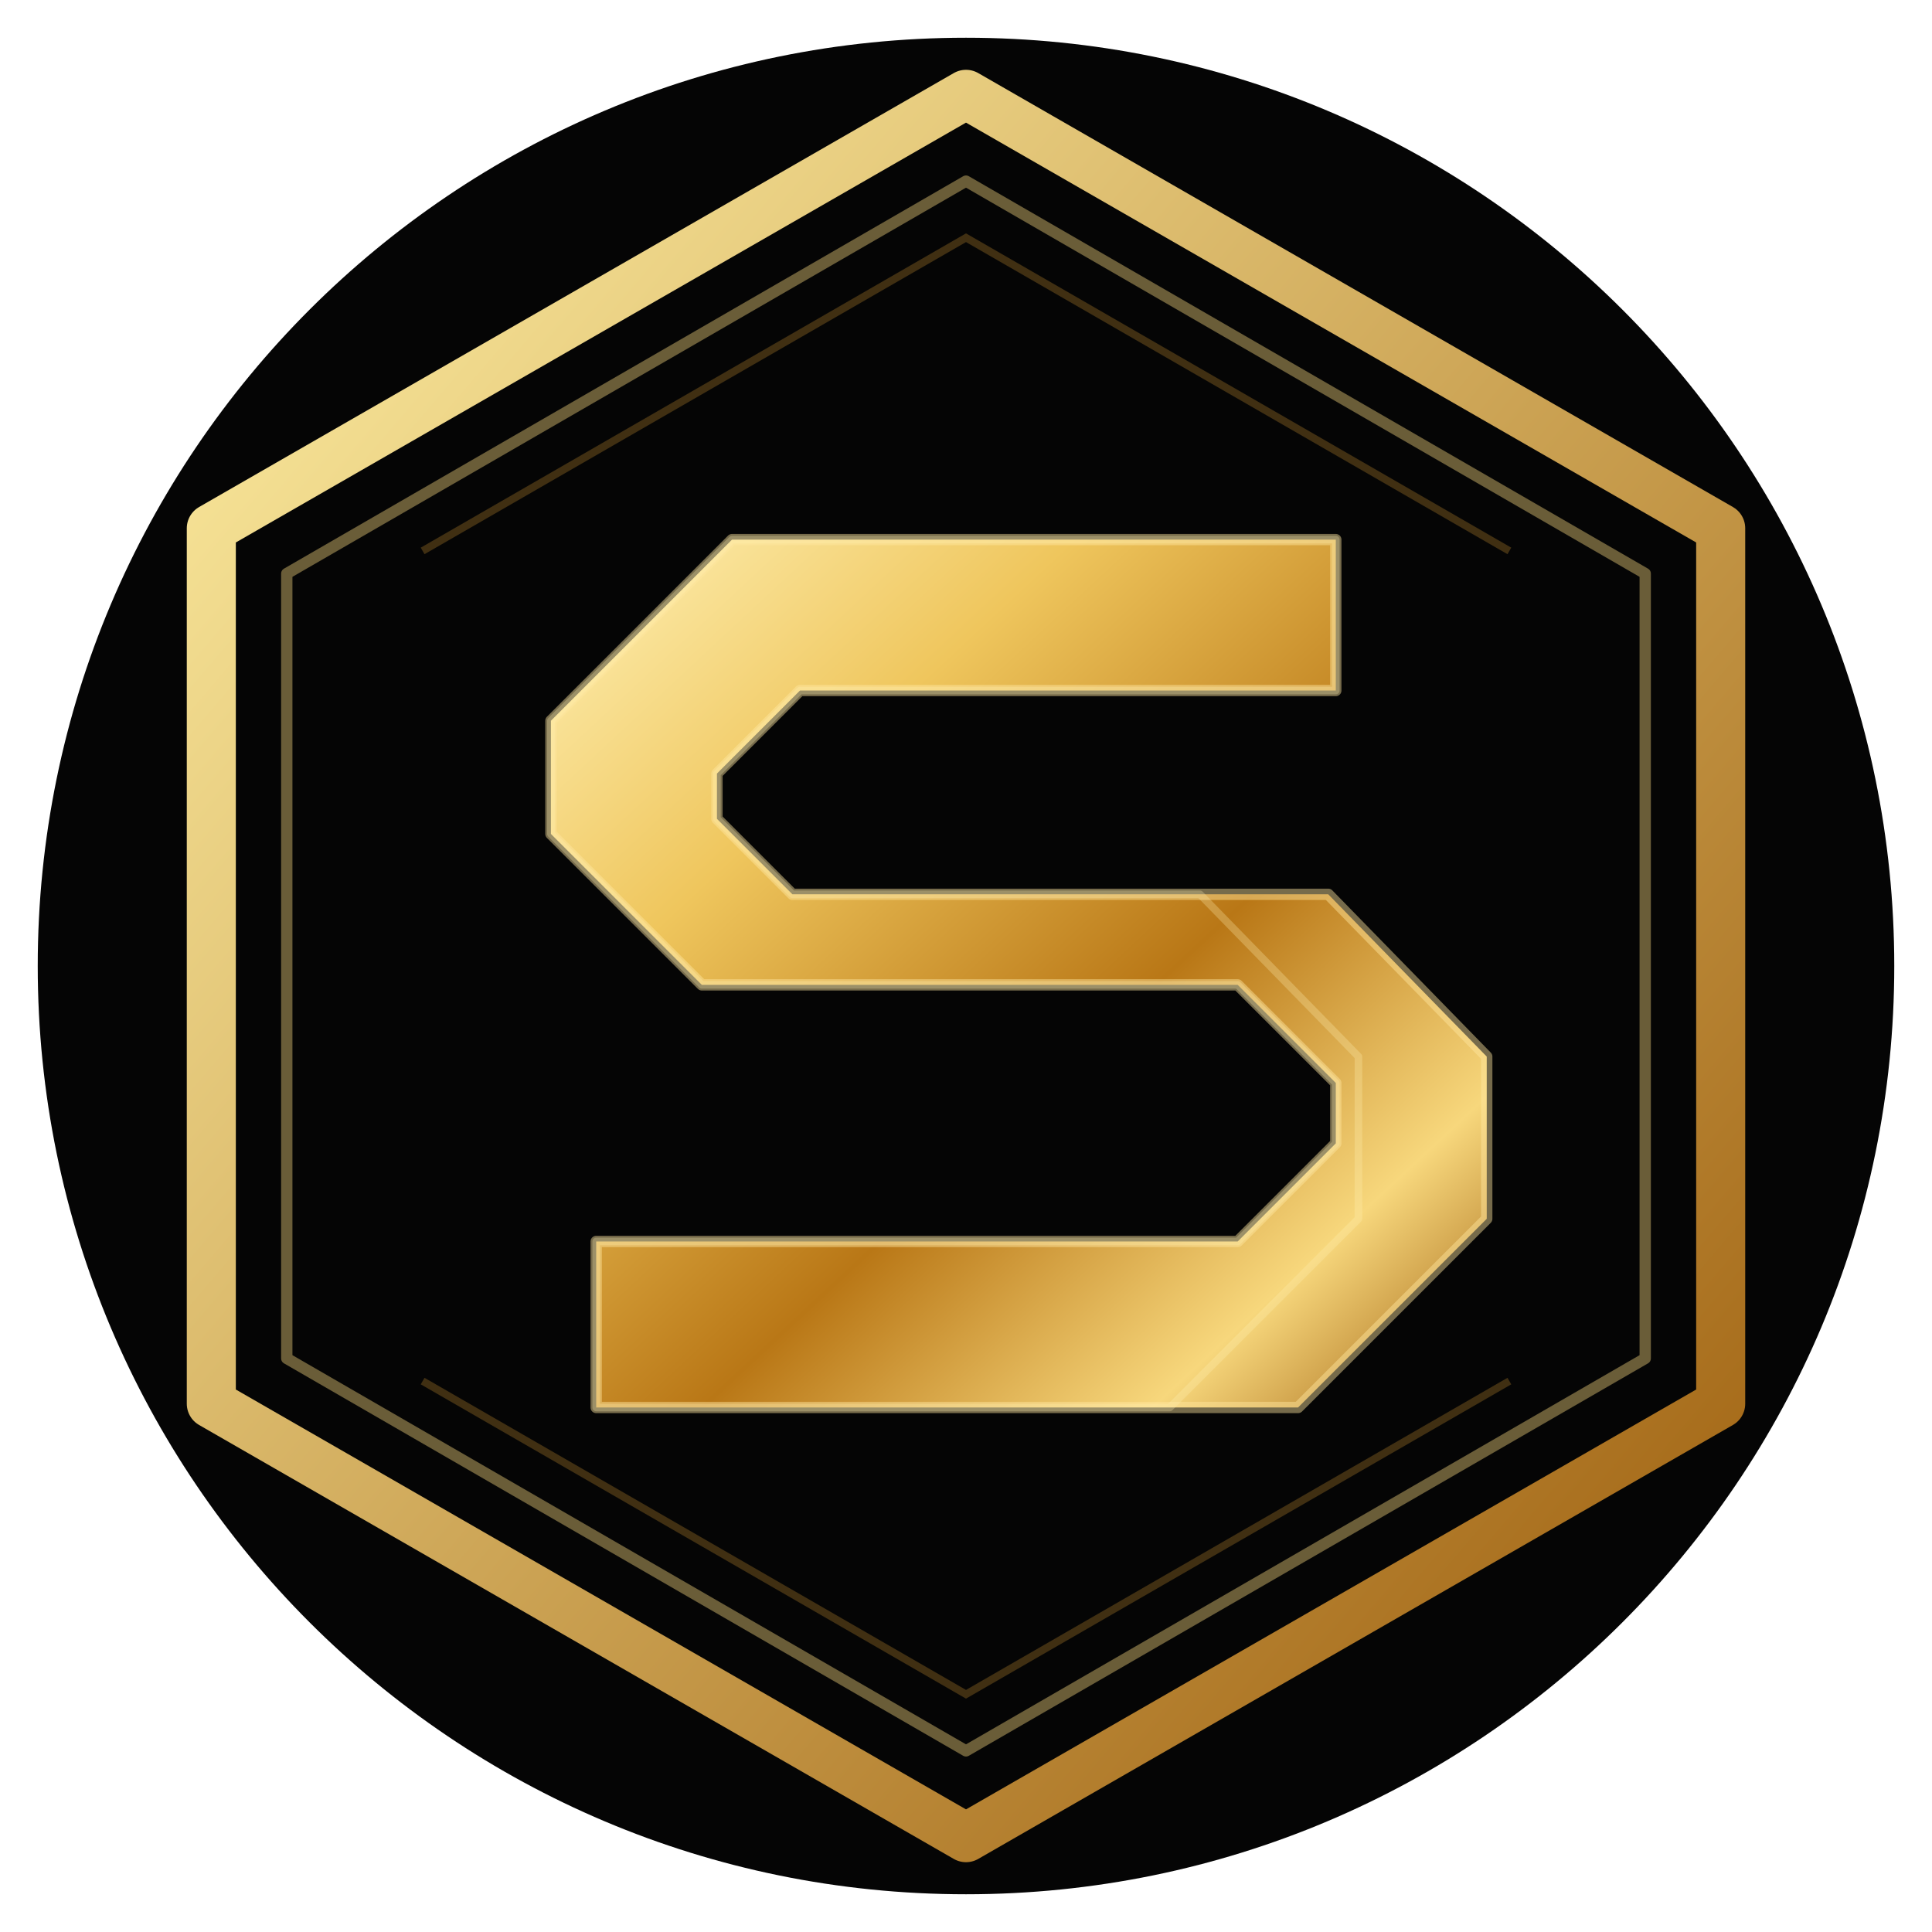
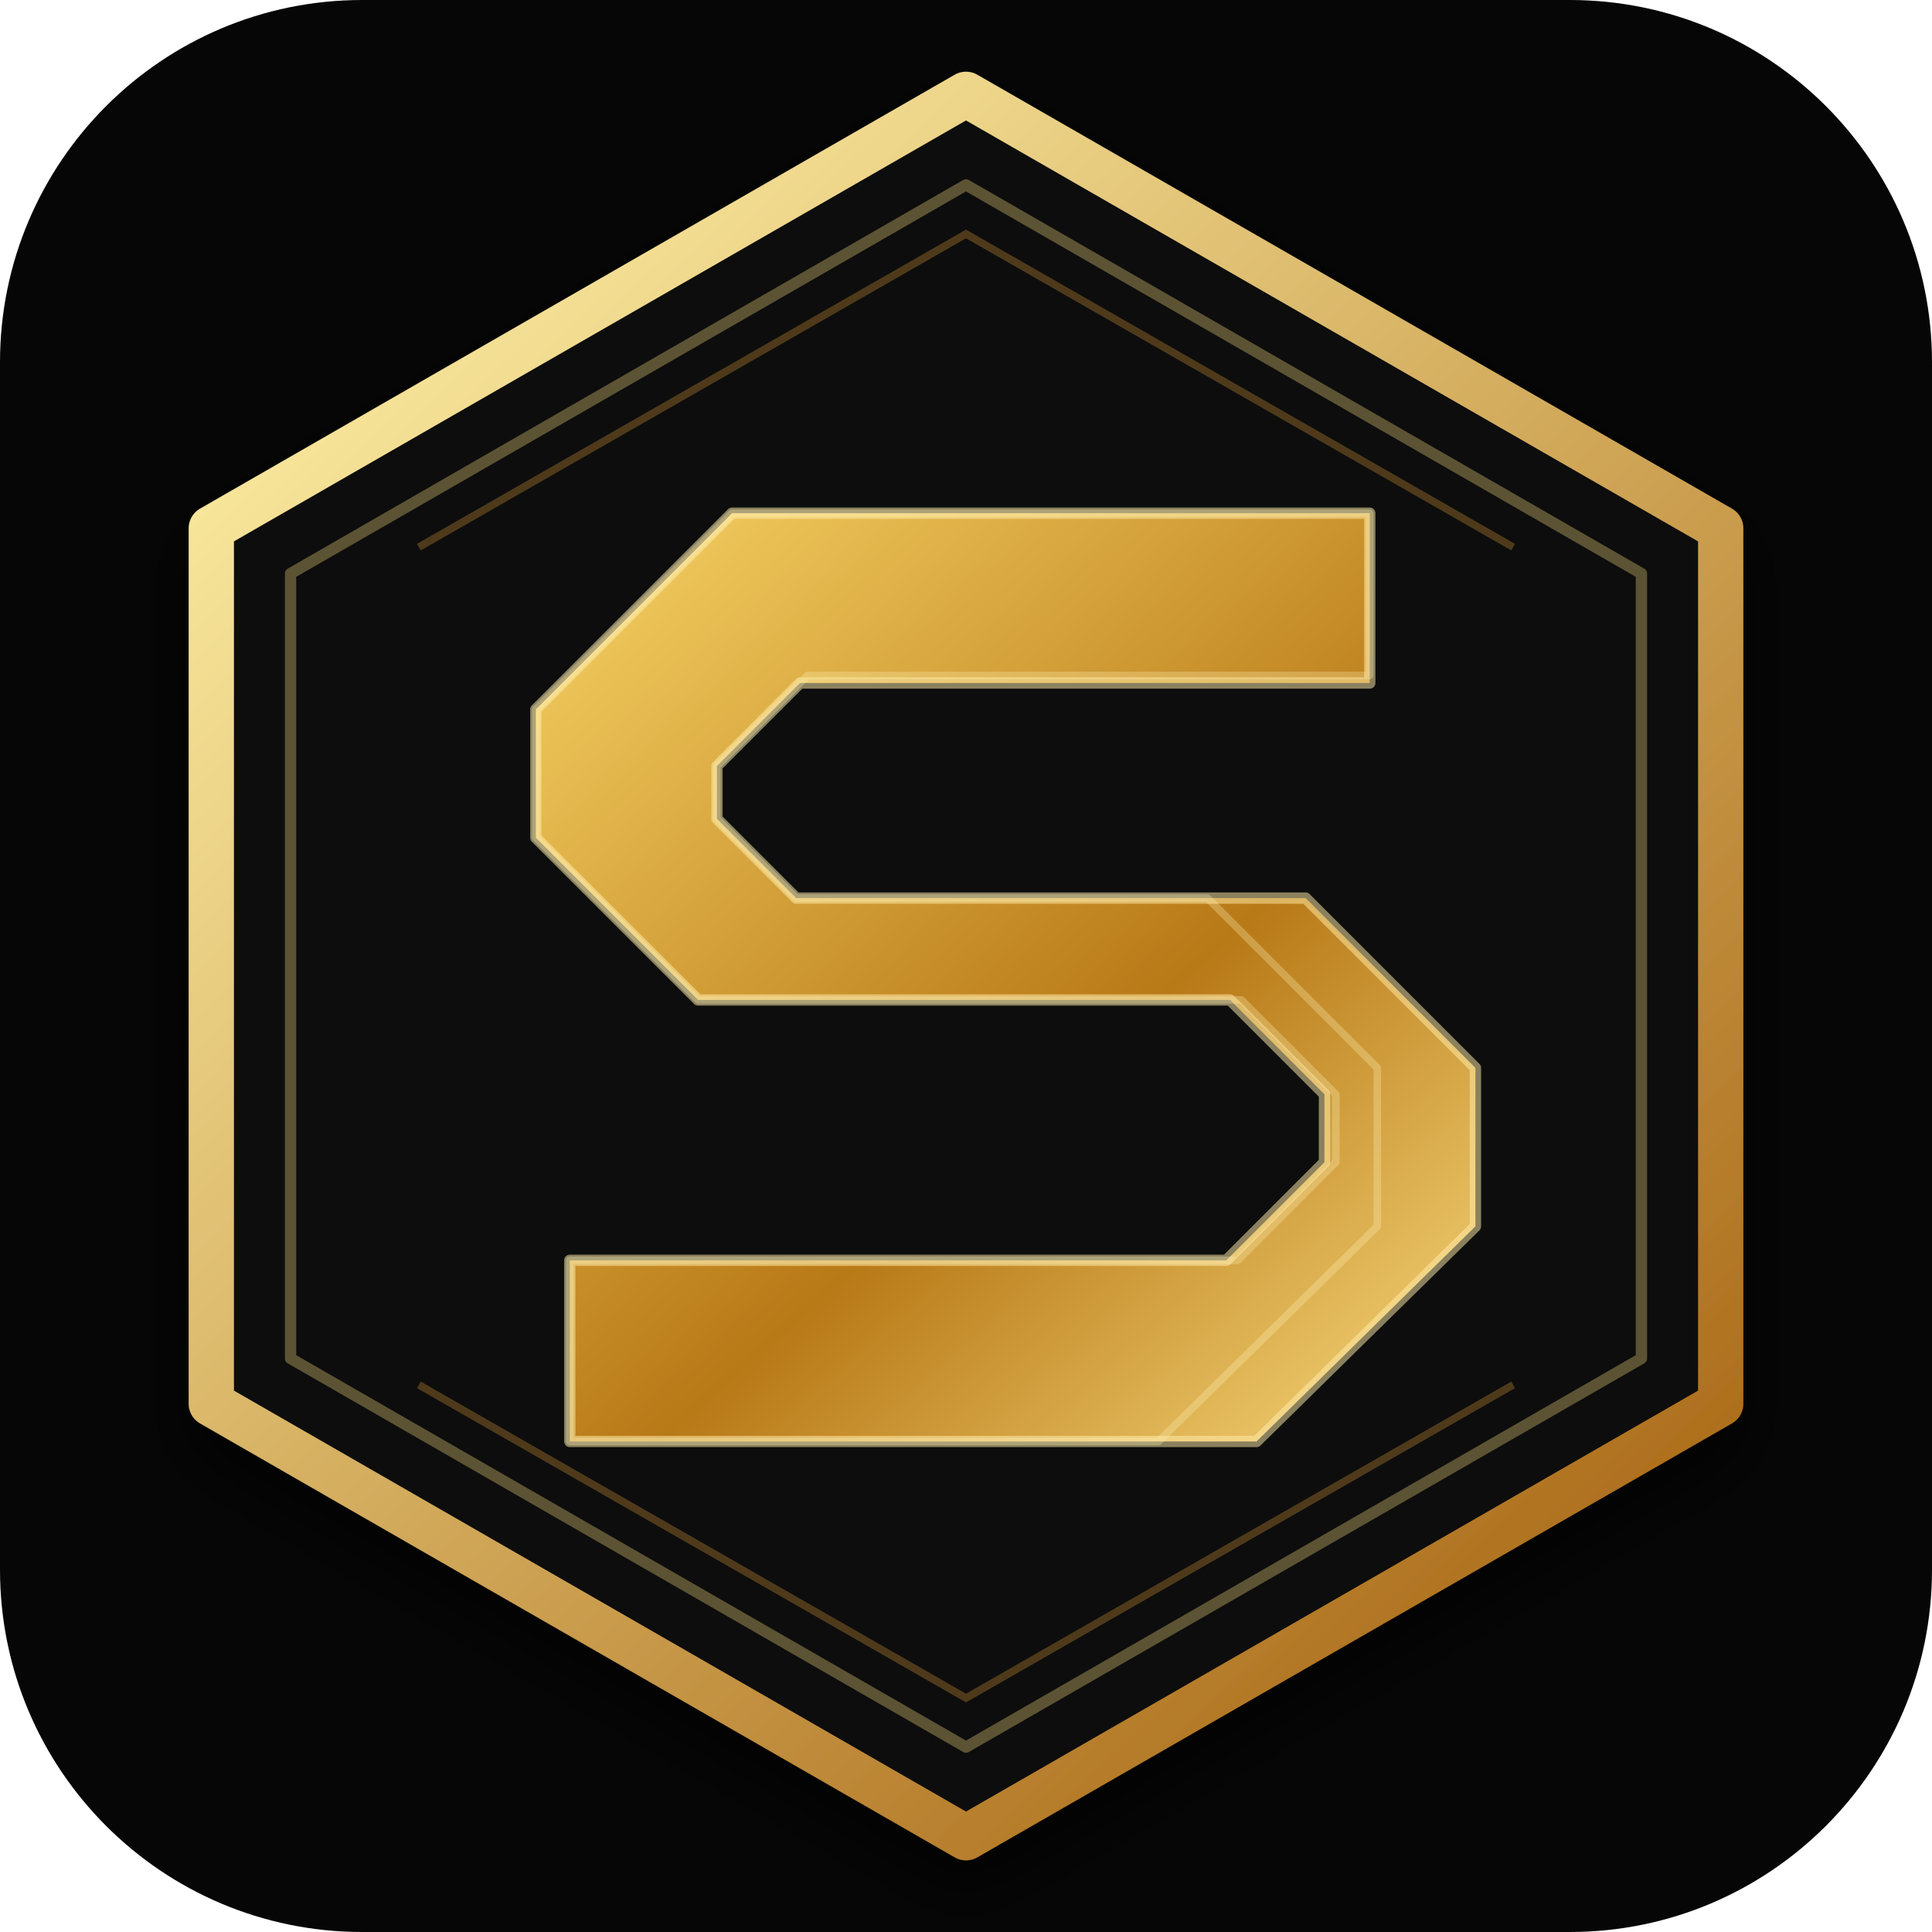
- <svg xmlns="http://www.w3.org/2000/svg" viewBox="0 0 512 512" role="img" aria-labelledby="title">
+ <svg xmlns="http://www.w3.org/2000/svg" viewBox="0 0 512 512" role="img" aria-labelledby="title desc">
  <defs>
-     <linearGradient id="gold" x1="0" y1="0" x2="1" y2="1">
-       <stop offset="0" stop-color="#FFF2B8" />
-       <stop offset=".28" stop-color="#EFC65D" />
-       <stop offset=".58" stop-color="#B97716" />
-       <stop offset=".82" stop-color="#F7D77C" />
-       <stop offset="1" stop-color="#9B5B0B" />
+     <linearGradient id="gold" x1="72" y1="52" x2="438" y2="466" gradientUnits="userSpaceOnUse">
+       <stop stop-color="#FFF4B5" />
+       <stop offset=".24" stop-color="#F0C95D" />
+       <stop offset=".57" stop-color="#B87917" />
+       <stop offset=".82" stop-color="#F6D77A" />
+       <stop offset="1" stop-color="#95570A" />
    </linearGradient>
-     <linearGradient id="edge" x1="0" y1="0" x2="1" y2="1">
-       <stop offset="0" stop-color="#FFF0A4" />
-       <stop offset="1" stop-color="#9D5D0B" />
+     <linearGradient id="edge" x1="64" y1="55" x2="448" y2="455" gradientUnits="userSpaceOnUse">
+       <stop stop-color="#FFF2A8" />
+       <stop offset="1" stop-color="#A66310" />
    </linearGradient>
+     <filter id="shadow" x="-30%" y="-30%" width="160%" height="160%">
+       <feDropShadow dx="0" dy="8" stdDeviation="8" flood-color="#000" flood-opacity=".7" />
+     </filter>
  </defs>
-   <circle cx="256" cy="256" r="246" fill="#050505" />
-   <path d="M256 25 456 140v232L256 487 56 372V140Z" fill="none" stroke="url(#edge)" stroke-width="13" stroke-linejoin="round" />
-   <path d="M256 48 436 152v208L256 464 76 360V152Z" fill="none" stroke="#F5D77F" stroke-opacity=".42" stroke-width="3" stroke-linejoin="round" />
-   <path d="M354 143H194l-48 48v30l40 40h142l26 26v16l-26 26H158v44h186l50-50v-43l-42-43H210l-20-20v-12l22-22h142Z" fill="url(#gold)" stroke="#FFE8A0" stroke-opacity=".45" stroke-width="3" stroke-linejoin="round" />
-   <path d="M194 143h160v40H212l-22 22v12l20 20h108l42 43v43l-50 50H158v-44h170l26-26v-16l-26-26H186l-40-40v-30Z" fill="none" stroke="#FFF0B2" stroke-opacity=".28" stroke-width="2" stroke-linejoin="round" />
-   <path d="M112 146 256 63l144 83M112 366l144 83 144-83" fill="none" stroke="#D69A34" stroke-opacity=".28" stroke-width="2" />
+   <rect width="512" height="512" rx="96" fill="#060606" />
+   <path d="M256 25 456 140v232L256 487 56 372V140Z" fill="#0C0C0C" stroke="url(#edge)" stroke-width="12" stroke-linejoin="round" filter="url(#shadow)" />
+   <path d="M256 49 435 152v208L256 463 77 360V152Z" fill="none" stroke="#F6D97F" stroke-opacity=".34" stroke-width="3" stroke-linejoin="round" />
+   <path d="M363 136H194l-52 52v34l43 43h141l25 25v18l-26 26H151v48h182l58-57v-42l-45-45H211l-21-21v-14l22-22h151Z" fill="url(#gold)" stroke="#FFECAA" stroke-opacity=".52" stroke-width="3" stroke-linejoin="round" />
+   <path d="M194 136h169v43H214l-24 24v14l21 21h109l45 45v42l-58 57H151v-48h177l26-26v-18l-25-25H185l-43-43v-34Z" fill="none" stroke="#FFF2B6" stroke-opacity=".3" stroke-width="2" stroke-linejoin="round" />
+   <path d="M111 145 256 62l145 83M111 367l145 83 145-83" fill="none" stroke="#D79B35" stroke-opacity=".32" stroke-width="2" />
</svg>
